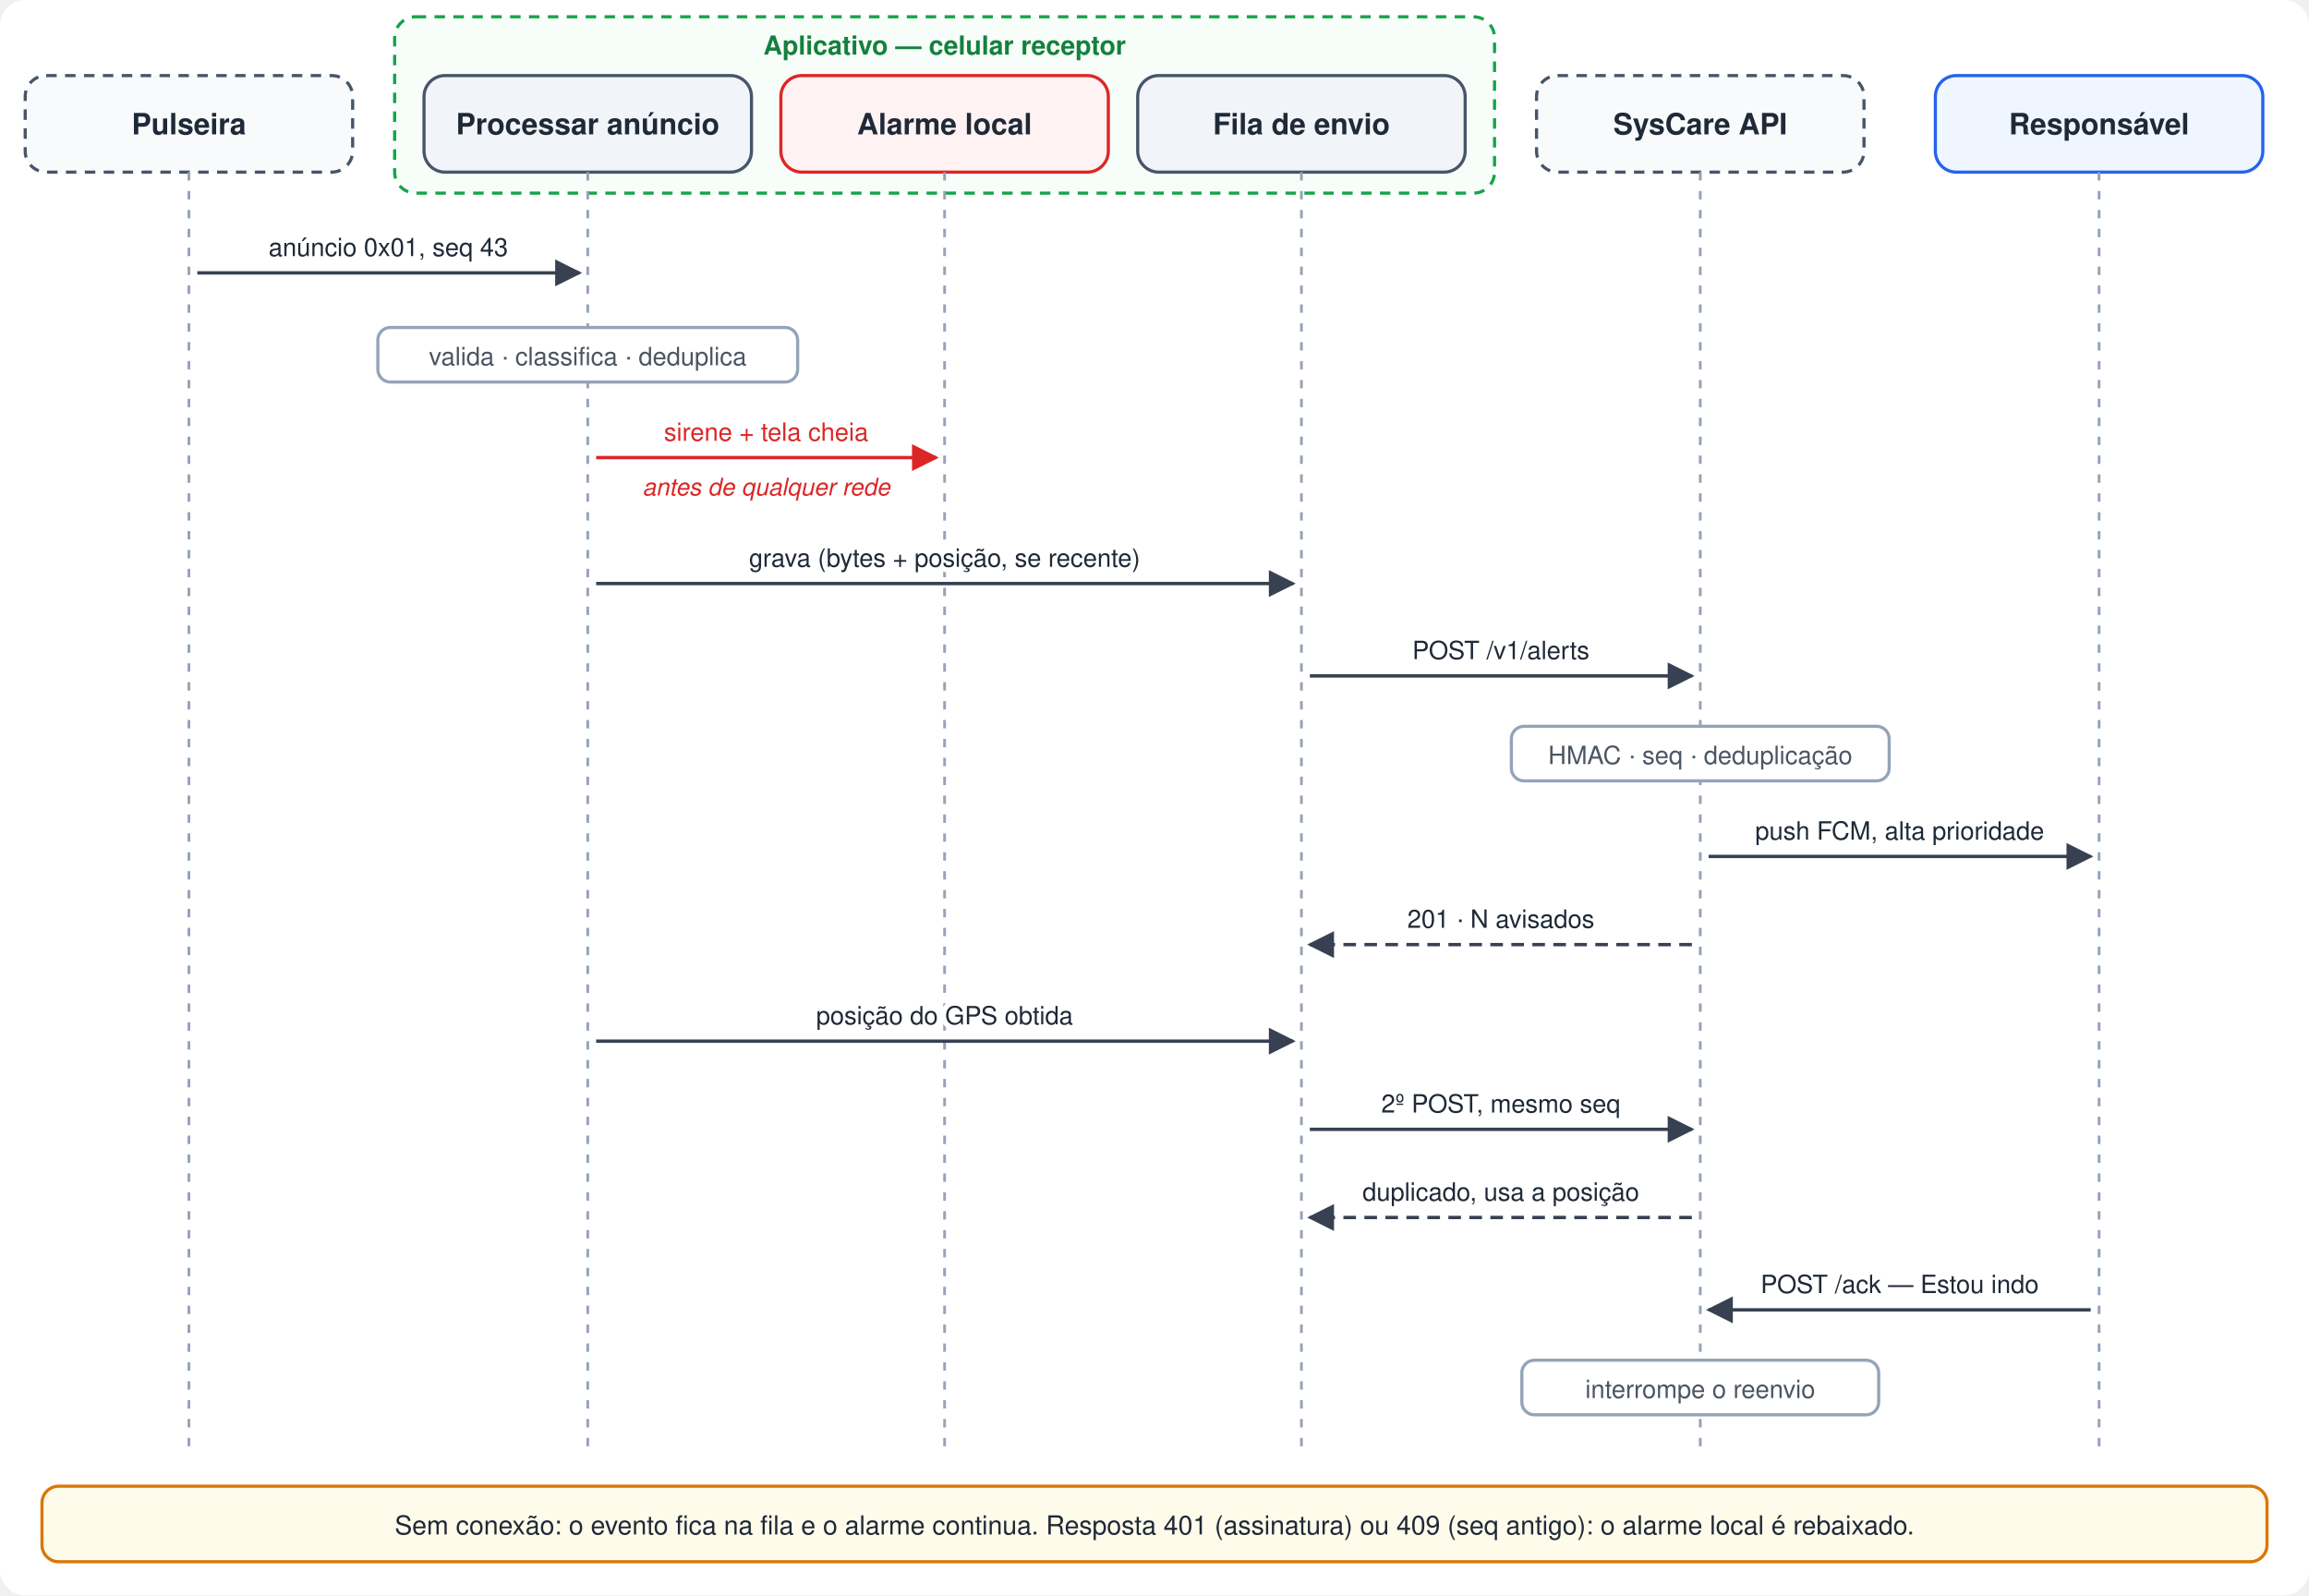
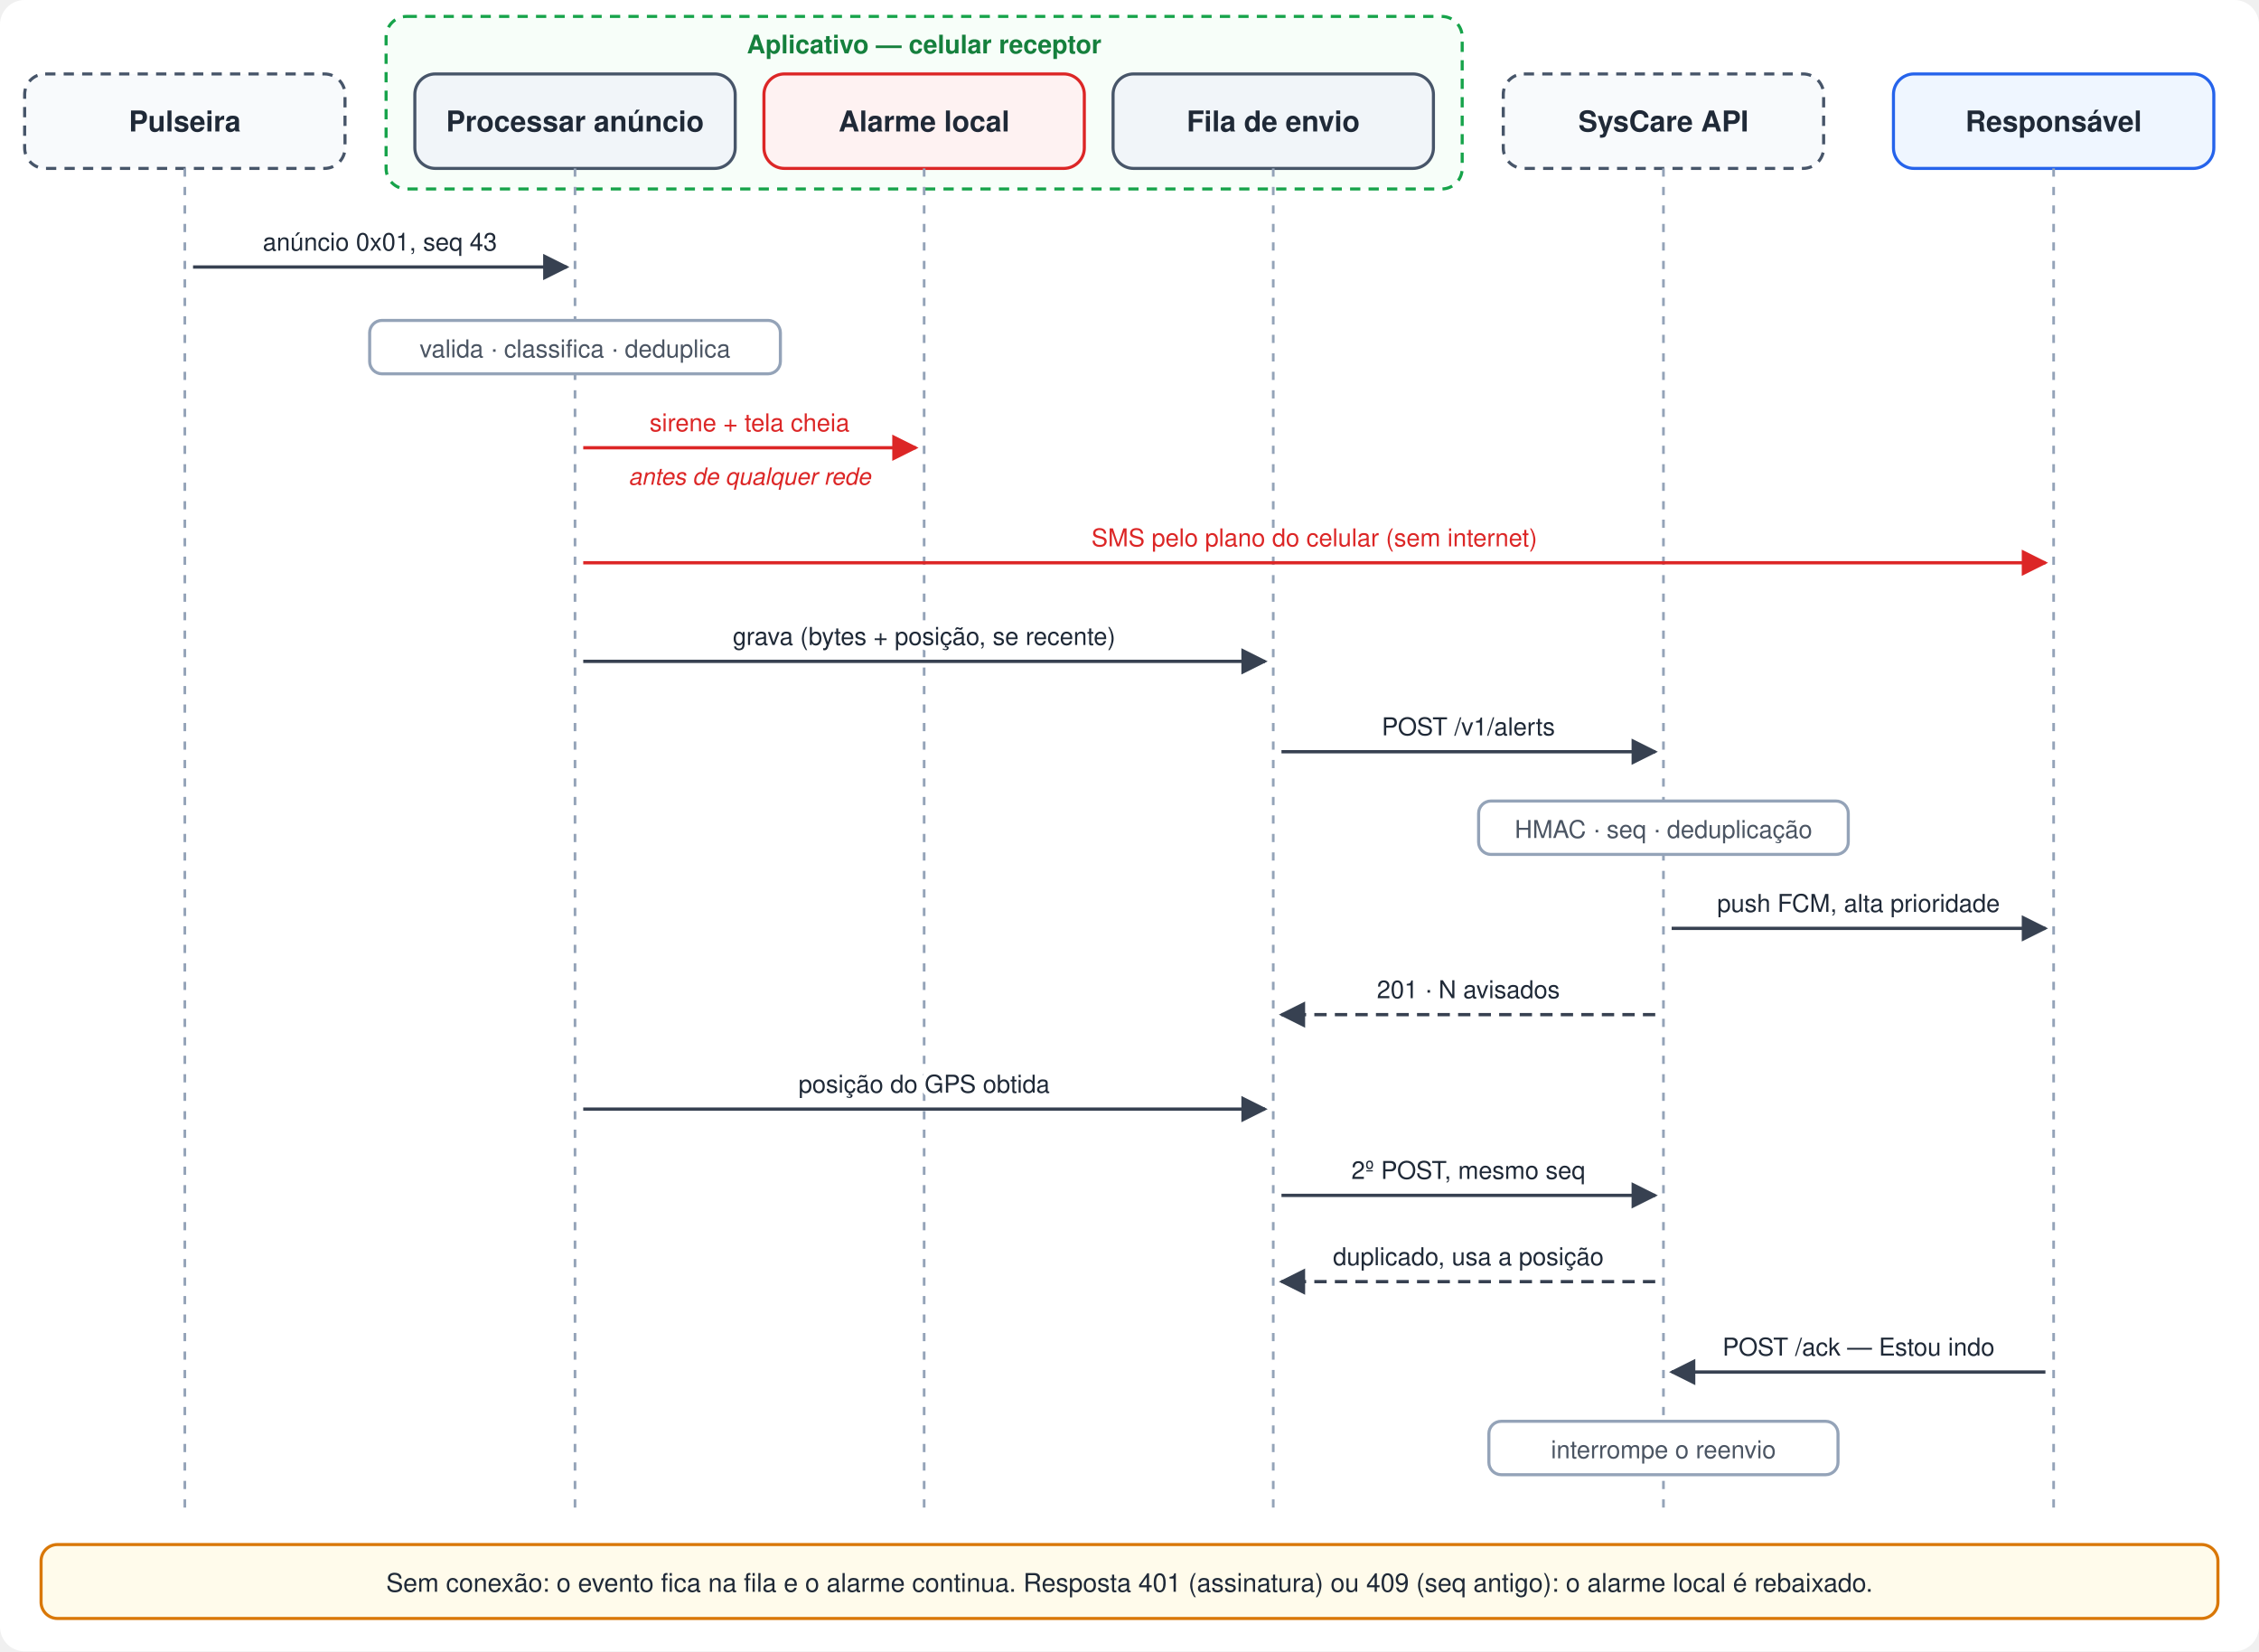
- <svg xmlns="http://www.w3.org/2000/svg" width="1100" height="760" viewBox="0 0 1100 760" font-family="Segoe UI, Helvetica, Arial, sans-serif">
+ <svg xmlns="http://www.w3.org/2000/svg" width="1100" height="804" viewBox="0 0 1100 804" font-family="Segoe UI, Helvetica, Arial, sans-serif">
  <defs>
    <marker id="seta" viewBox="0 0 10 10" refX="9" refY="5" markerWidth="8" markerHeight="8" orient="auto-start-reverse">
      <path d="M0,0 L10,5 L0,10 z" fill="#374151" />
    </marker>
    <marker id="seta_v" viewBox="0 0 10 10" refX="9" refY="5" markerWidth="8" markerHeight="8" orient="auto-start-reverse">
      <path d="M0,0 L10,5 L0,10 z" fill="#dc2626" />
    </marker>
  </defs>
-   <rect width="1100" height="760" rx="12" fill="#ffffff" />
+   <rect width="1100" height="804" rx="12" fill="#ffffff" />
  <rect x="188" y="8" width="524" height="84" rx="10" fill="#f7fef9" stroke="#16a34a" stroke-width="1.5" stroke-dasharray="5 4" />
  <text x="450" y="26" font-size="12.5" font-weight="bold" fill="#15803d" text-anchor="middle">Aplicativo — celular receptor</text>
  <rect x="12" y="36" width="156" height="46" rx="10" fill="#f8fafc" stroke="#475569" stroke-width="1.5" stroke-dasharray="5 4" />
  <text x="90.0" y="64.0" font-size="14" font-weight="bold" fill="#1f2937" text-anchor="middle">Pulseira</text>
-   <line x1="90" y1="82" x2="90" y2="690" stroke="#94a3b8" stroke-width="1.3" stroke-dasharray="4 5" />
+   <line x1="90" y1="82" x2="90" y2="734" stroke="#94a3b8" stroke-width="1.3" stroke-dasharray="4 5" />
  <rect x="202" y="36" width="156" height="46" rx="10" fill="#f1f5f9" stroke="#475569" stroke-width="1.5" />
  <text x="280.0" y="64.0" font-size="14" font-weight="bold" fill="#1f2937" text-anchor="middle">Processar anúncio</text>
-   <line x1="280" y1="82" x2="280" y2="690" stroke="#94a3b8" stroke-width="1.3" stroke-dasharray="4 5" />
+   <line x1="280" y1="82" x2="280" y2="734" stroke="#94a3b8" stroke-width="1.3" stroke-dasharray="4 5" />
  <rect x="372" y="36" width="156" height="46" rx="10" fill="#fef2f2" stroke="#dc2626" stroke-width="1.5" />
  <text x="450.0" y="64.0" font-size="14" font-weight="bold" fill="#1f2937" text-anchor="middle">Alarme local</text>
-   <line x1="450" y1="82" x2="450" y2="690" stroke="#94a3b8" stroke-width="1.3" stroke-dasharray="4 5" />
+   <line x1="450" y1="82" x2="450" y2="734" stroke="#94a3b8" stroke-width="1.3" stroke-dasharray="4 5" />
  <rect x="542" y="36" width="156" height="46" rx="10" fill="#f1f5f9" stroke="#475569" stroke-width="1.5" />
  <text x="620.0" y="64.0" font-size="14" font-weight="bold" fill="#1f2937" text-anchor="middle">Fila de envio</text>
-   <line x1="620" y1="82" x2="620" y2="690" stroke="#94a3b8" stroke-width="1.3" stroke-dasharray="4 5" />
+   <line x1="620" y1="82" x2="620" y2="734" stroke="#94a3b8" stroke-width="1.3" stroke-dasharray="4 5" />
  <rect x="732" y="36" width="156" height="46" rx="10" fill="#f8fafc" stroke="#475569" stroke-width="1.5" stroke-dasharray="5 4" />
  <text x="810.0" y="64.0" font-size="14" font-weight="bold" fill="#1f2937" text-anchor="middle">SysCare API</text>
-   <line x1="810" y1="82" x2="810" y2="690" stroke="#94a3b8" stroke-width="1.3" stroke-dasharray="4 5" />
+   <line x1="810" y1="82" x2="810" y2="734" stroke="#94a3b8" stroke-width="1.3" stroke-dasharray="4 5" />
  <rect x="922" y="36" width="156" height="46" rx="10" fill="#eff6ff" stroke="#2563eb" stroke-width="1.5" />
  <text x="1000.0" y="64.0" font-size="14" font-weight="bold" fill="#1f2937" text-anchor="middle">Responsável</text>
-   <line x1="1000" y1="82" x2="1000" y2="690" stroke="#94a3b8" stroke-width="1.3" stroke-dasharray="4 5" />
+   <line x1="1000" y1="82" x2="1000" y2="734" stroke="#94a3b8" stroke-width="1.3" stroke-dasharray="4 5" />
  <path d="M94,130 L276,130" fill="none" stroke="#374151" stroke-width="1.6" marker-end="url(#seta)" />
  <text x="185.0" y="122" font-size="12" font-weight="normal" fill="#1f2937" text-anchor="middle" stroke="#ffffff" stroke-width="5" stroke-linejoin="round" paint-order="stroke">anúncio 0x01, seq 43</text>
  <rect x="180.0" y="156" width="200" height="26" rx="6" fill="#ffffff" stroke="#94a3b8" stroke-width="1.5" />
  <text x="280" y="174" font-size="12" font-weight="normal" fill="#4b5563" text-anchor="middle">valida · classifica · deduplica</text>
  <path d="M284,218 L446,218" fill="none" stroke="#dc2626" stroke-width="1.6" marker-end="url(#seta_v)" />
  <text x="365.0" y="210" font-size="12" font-weight="normal" fill="#dc2626" text-anchor="middle" stroke="#ffffff" stroke-width="5" stroke-linejoin="round" paint-order="stroke">sirene + tela cheia</text>
  <text x="365" y="236" font-size="11.5" font-weight="normal" fill="#dc2626" text-anchor="middle" font-style="italic" stroke="#ffffff" stroke-width="5" stroke-linejoin="round" paint-order="stroke">antes de qualquer rede</text>
-   <path d="M284,278 L616,278" fill="none" stroke="#374151" stroke-width="1.6" marker-end="url(#seta)" />
-   <text x="450.0" y="270" font-size="12" font-weight="normal" fill="#1f2937" text-anchor="middle" stroke="#ffffff" stroke-width="5" stroke-linejoin="round" paint-order="stroke">grava (bytes + posição, se recente)</text>
-   <path d="M624,322 L806,322" fill="none" stroke="#374151" stroke-width="1.6" marker-end="url(#seta)" />
-   <text x="715.0" y="314" font-size="12" font-weight="normal" fill="#1f2937" text-anchor="middle" stroke="#ffffff" stroke-width="5" stroke-linejoin="round" paint-order="stroke">POST /v1/alerts</text>
-   <rect x="720.0" y="346" width="180" height="26" rx="6" fill="#ffffff" stroke="#94a3b8" stroke-width="1.5" />
-   <text x="810" y="364" font-size="12" font-weight="normal" fill="#4b5563" text-anchor="middle">HMAC · seq · deduplicação</text>
-   <path d="M814,408 L996,408" fill="none" stroke="#374151" stroke-width="1.6" marker-end="url(#seta)" />
-   <text x="905.0" y="400" font-size="12" font-weight="normal" fill="#1f2937" text-anchor="middle" stroke="#ffffff" stroke-width="5" stroke-linejoin="round" paint-order="stroke">push FCM, alta prioridade</text>
-   <path d="M806,450 L624,450" fill="none" stroke="#374151" stroke-width="1.6" stroke-dasharray="6 4" marker-end="url(#seta)" />
-   <text x="715.0" y="442" font-size="12" font-weight="normal" fill="#1f2937" text-anchor="middle" stroke="#ffffff" stroke-width="5" stroke-linejoin="round" paint-order="stroke">201 · N avisados</text>
-   <path d="M284,496 L616,496" fill="none" stroke="#374151" stroke-width="1.6" marker-end="url(#seta)" />
-   <text x="450.0" y="488" font-size="12" font-weight="normal" fill="#1f2937" text-anchor="middle" stroke="#ffffff" stroke-width="5" stroke-linejoin="round" paint-order="stroke">posição do GPS obtida</text>
-   <path d="M624,538 L806,538" fill="none" stroke="#374151" stroke-width="1.6" marker-end="url(#seta)" />
-   <text x="715.0" y="530" font-size="12" font-weight="normal" fill="#1f2937" text-anchor="middle" stroke="#ffffff" stroke-width="5" stroke-linejoin="round" paint-order="stroke">2º POST, mesmo seq</text>
-   <path d="M806,580 L624,580" fill="none" stroke="#374151" stroke-width="1.6" stroke-dasharray="6 4" marker-end="url(#seta)" />
-   <text x="715.0" y="572" font-size="12" font-weight="normal" fill="#1f2937" text-anchor="middle" stroke="#ffffff" stroke-width="5" stroke-linejoin="round" paint-order="stroke">duplicado, usa a posição</text>
-   <path d="M996,624 L814,624" fill="none" stroke="#374151" stroke-width="1.6" marker-end="url(#seta)" />
-   <text x="905.0" y="616" font-size="12" font-weight="normal" fill="#1f2937" text-anchor="middle" stroke="#ffffff" stroke-width="5" stroke-linejoin="round" paint-order="stroke">POST /ack — Estou indo</text>
-   <rect x="725.0" y="648" width="170" height="26" rx="6" fill="#ffffff" stroke="#94a3b8" stroke-width="1.5" />
-   <text x="810" y="666" font-size="12" font-weight="normal" fill="#4b5563" text-anchor="middle">interrompe o reenvio</text>
-   <rect x="20" y="708" width="1060" height="36" rx="8" fill="#fffbeb" stroke="#d97706" stroke-width="1.5" />
-   <text x="550" y="731" font-size="12.5" font-weight="normal" fill="#1f2937" text-anchor="middle">Sem conexão: o evento fica na fila e o alarme continua.     Resposta 401 (assinatura) ou 409 (seq antigo): o alarme local é rebaixado.</text>
+   <path d="M284,274 L996,274" fill="none" stroke="#dc2626" stroke-width="1.6" marker-end="url(#seta_v)" />
+   <text x="640.0" y="266" font-size="12" font-weight="normal" fill="#dc2626" text-anchor="middle" stroke="#ffffff" stroke-width="5" stroke-linejoin="round" paint-order="stroke">SMS pelo plano do celular (sem internet)</text>
+   <path d="M284,322 L616,322" fill="none" stroke="#374151" stroke-width="1.6" marker-end="url(#seta)" />
+   <text x="450.0" y="314" font-size="12" font-weight="normal" fill="#1f2937" text-anchor="middle" stroke="#ffffff" stroke-width="5" stroke-linejoin="round" paint-order="stroke">grava (bytes + posição, se recente)</text>
+   <path d="M624,366 L806,366" fill="none" stroke="#374151" stroke-width="1.6" marker-end="url(#seta)" />
+   <text x="715.0" y="358" font-size="12" font-weight="normal" fill="#1f2937" text-anchor="middle" stroke="#ffffff" stroke-width="5" stroke-linejoin="round" paint-order="stroke">POST /v1/alerts</text>
+   <rect x="720.0" y="390" width="180" height="26" rx="6" fill="#ffffff" stroke="#94a3b8" stroke-width="1.5" />
+   <text x="810" y="408" font-size="12" font-weight="normal" fill="#4b5563" text-anchor="middle">HMAC · seq · deduplicação</text>
+   <path d="M814,452 L996,452" fill="none" stroke="#374151" stroke-width="1.6" marker-end="url(#seta)" />
+   <text x="905.0" y="444" font-size="12" font-weight="normal" fill="#1f2937" text-anchor="middle" stroke="#ffffff" stroke-width="5" stroke-linejoin="round" paint-order="stroke">push FCM, alta prioridade</text>
+   <path d="M806,494 L624,494" fill="none" stroke="#374151" stroke-width="1.6" stroke-dasharray="6 4" marker-end="url(#seta)" />
+   <text x="715.0" y="486" font-size="12" font-weight="normal" fill="#1f2937" text-anchor="middle" stroke="#ffffff" stroke-width="5" stroke-linejoin="round" paint-order="stroke">201 · N avisados</text>
+   <path d="M284,540 L616,540" fill="none" stroke="#374151" stroke-width="1.6" marker-end="url(#seta)" />
+   <text x="450.0" y="532" font-size="12" font-weight="normal" fill="#1f2937" text-anchor="middle" stroke="#ffffff" stroke-width="5" stroke-linejoin="round" paint-order="stroke">posição do GPS obtida</text>
+   <path d="M624,582 L806,582" fill="none" stroke="#374151" stroke-width="1.6" marker-end="url(#seta)" />
+   <text x="715.0" y="574" font-size="12" font-weight="normal" fill="#1f2937" text-anchor="middle" stroke="#ffffff" stroke-width="5" stroke-linejoin="round" paint-order="stroke">2º POST, mesmo seq</text>
+   <path d="M806,624 L624,624" fill="none" stroke="#374151" stroke-width="1.6" stroke-dasharray="6 4" marker-end="url(#seta)" />
+   <text x="715.0" y="616" font-size="12" font-weight="normal" fill="#1f2937" text-anchor="middle" stroke="#ffffff" stroke-width="5" stroke-linejoin="round" paint-order="stroke">duplicado, usa a posição</text>
+   <path d="M996,668 L814,668" fill="none" stroke="#374151" stroke-width="1.6" marker-end="url(#seta)" />
+   <text x="905.0" y="660" font-size="12" font-weight="normal" fill="#1f2937" text-anchor="middle" stroke="#ffffff" stroke-width="5" stroke-linejoin="round" paint-order="stroke">POST /ack — Estou indo</text>
+   <rect x="725.0" y="692" width="170" height="26" rx="6" fill="#ffffff" stroke="#94a3b8" stroke-width="1.5" />
+   <text x="810" y="710" font-size="12" font-weight="normal" fill="#4b5563" text-anchor="middle">interrompe o reenvio</text>
+   <rect x="20" y="752" width="1060" height="36" rx="8" fill="#fffbeb" stroke="#d97706" stroke-width="1.5" />
+   <text x="550" y="775" font-size="12.5" font-weight="normal" fill="#1f2937" text-anchor="middle">Sem conexão: o evento fica na fila e o alarme continua.     Resposta 401 (assinatura) ou 409 (seq antigo): o alarme local é rebaixado.</text>
</svg>
